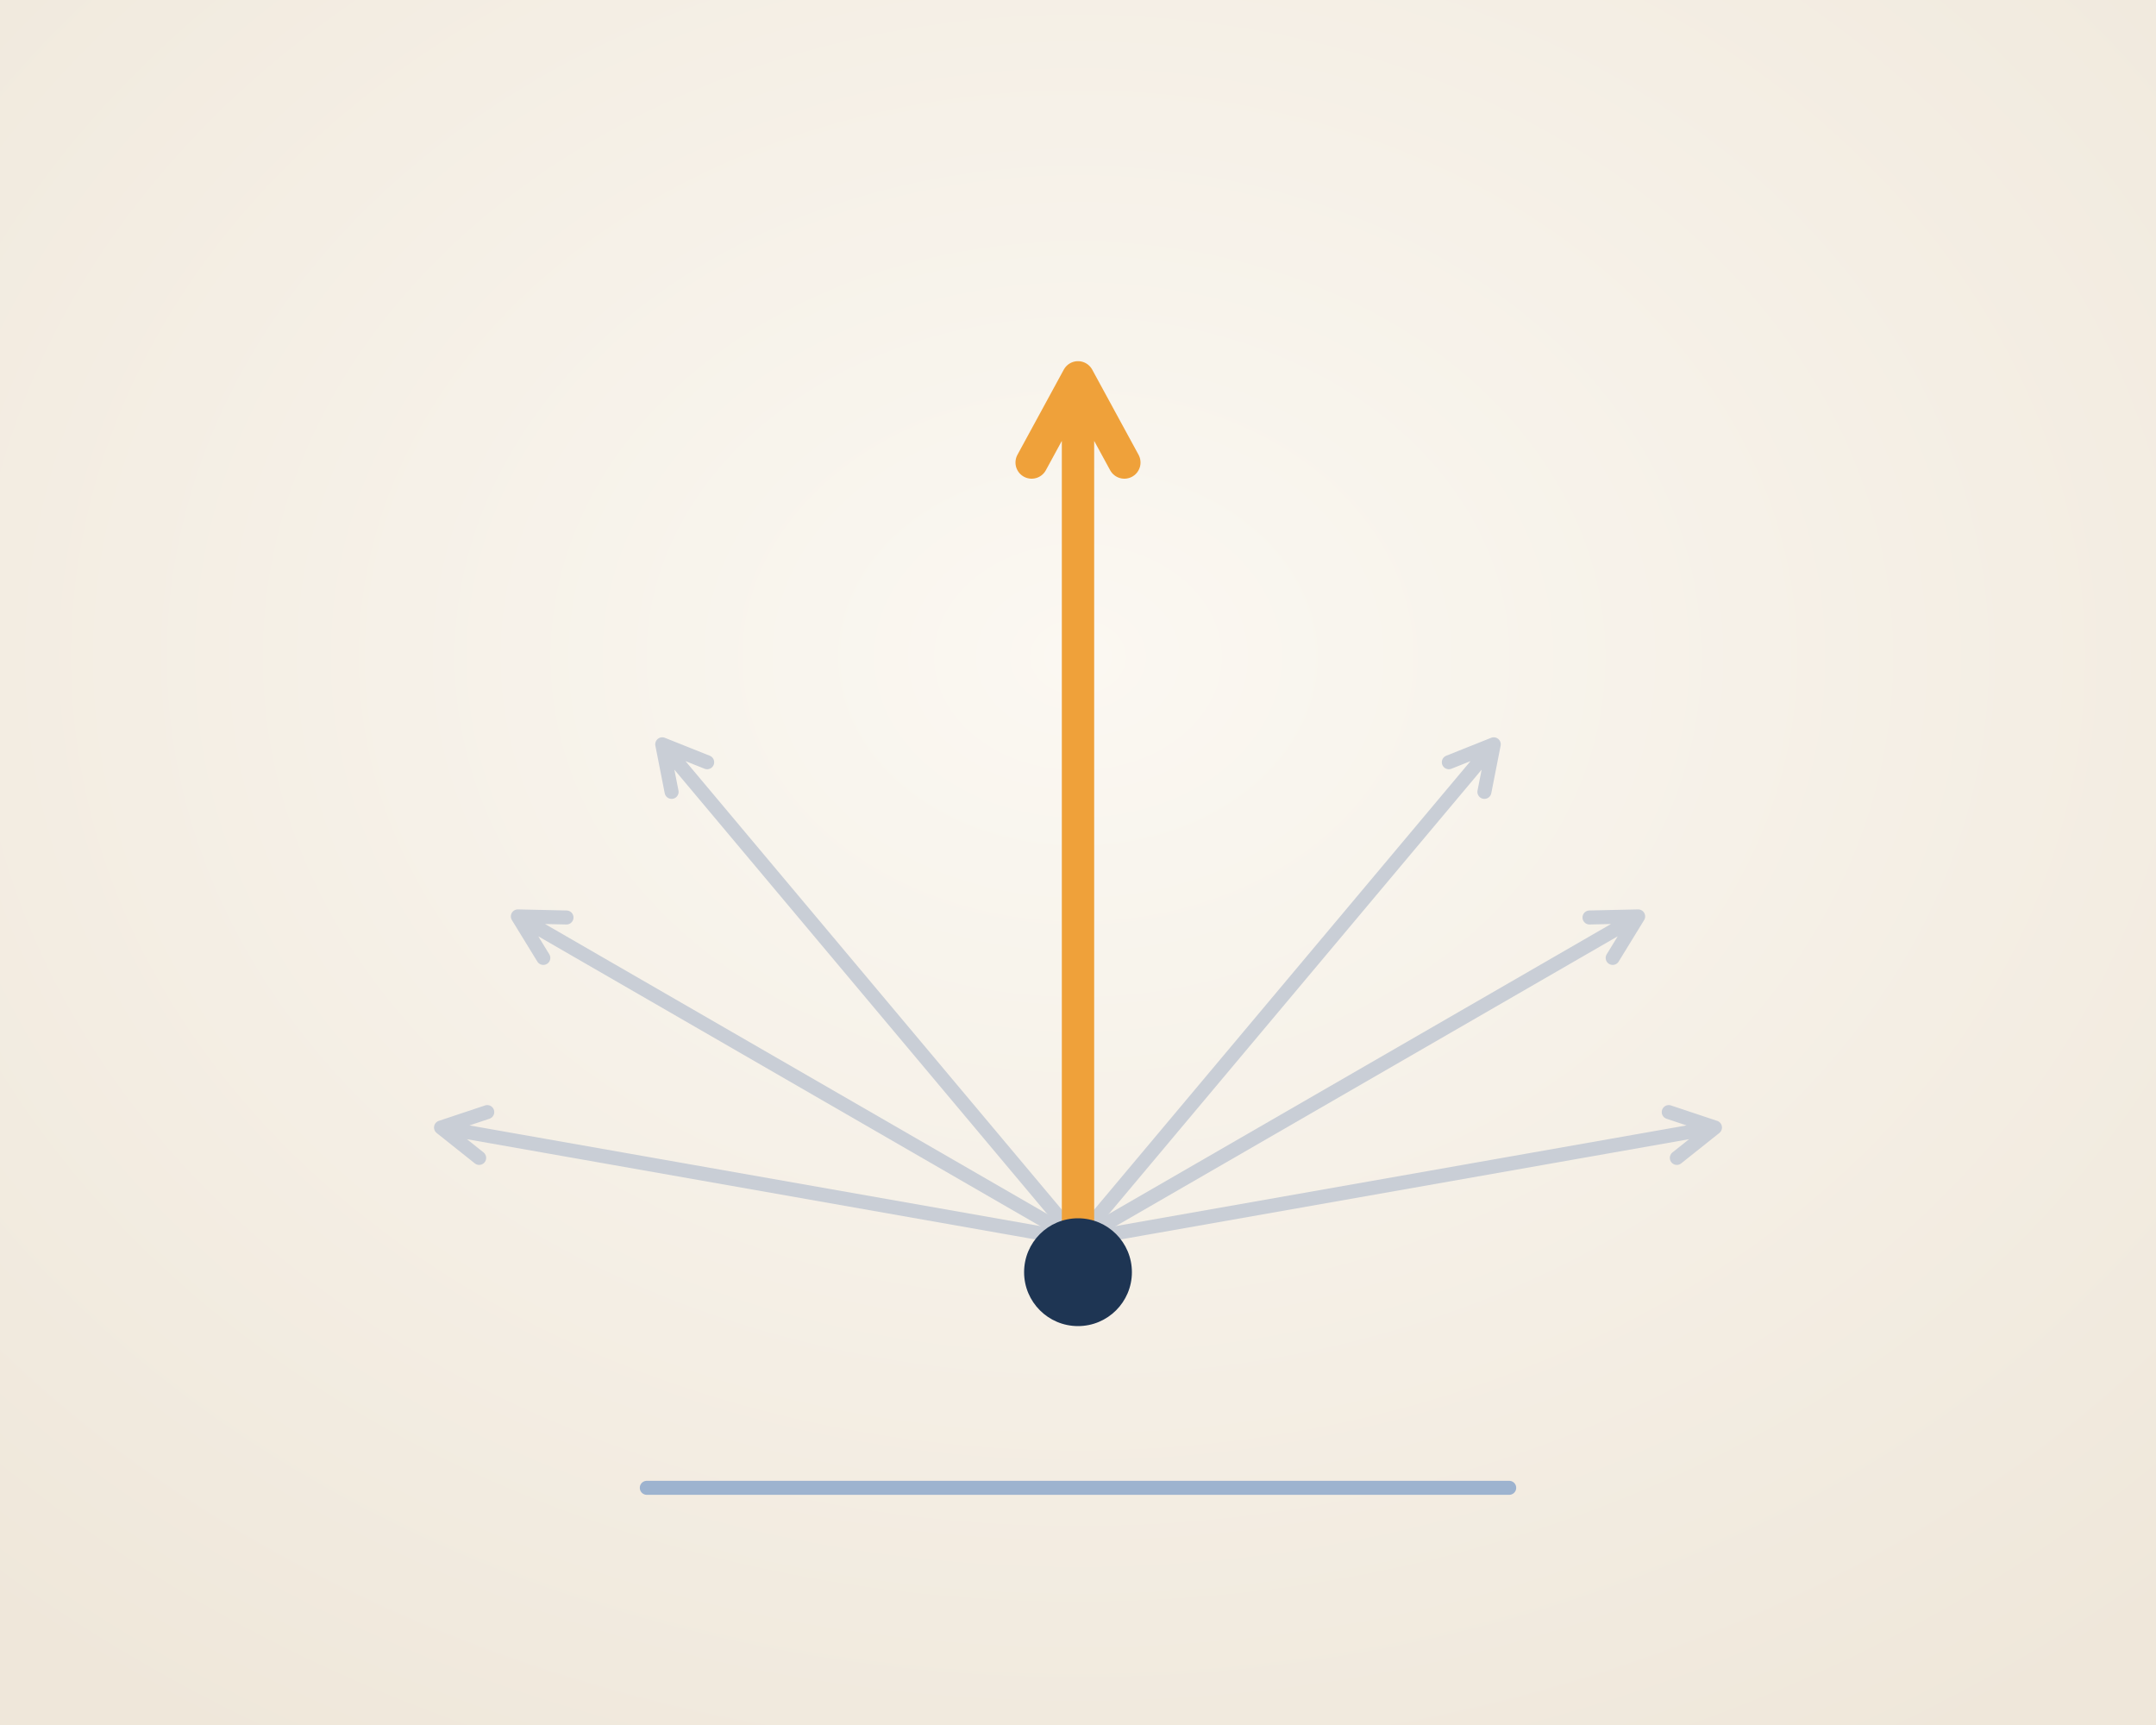
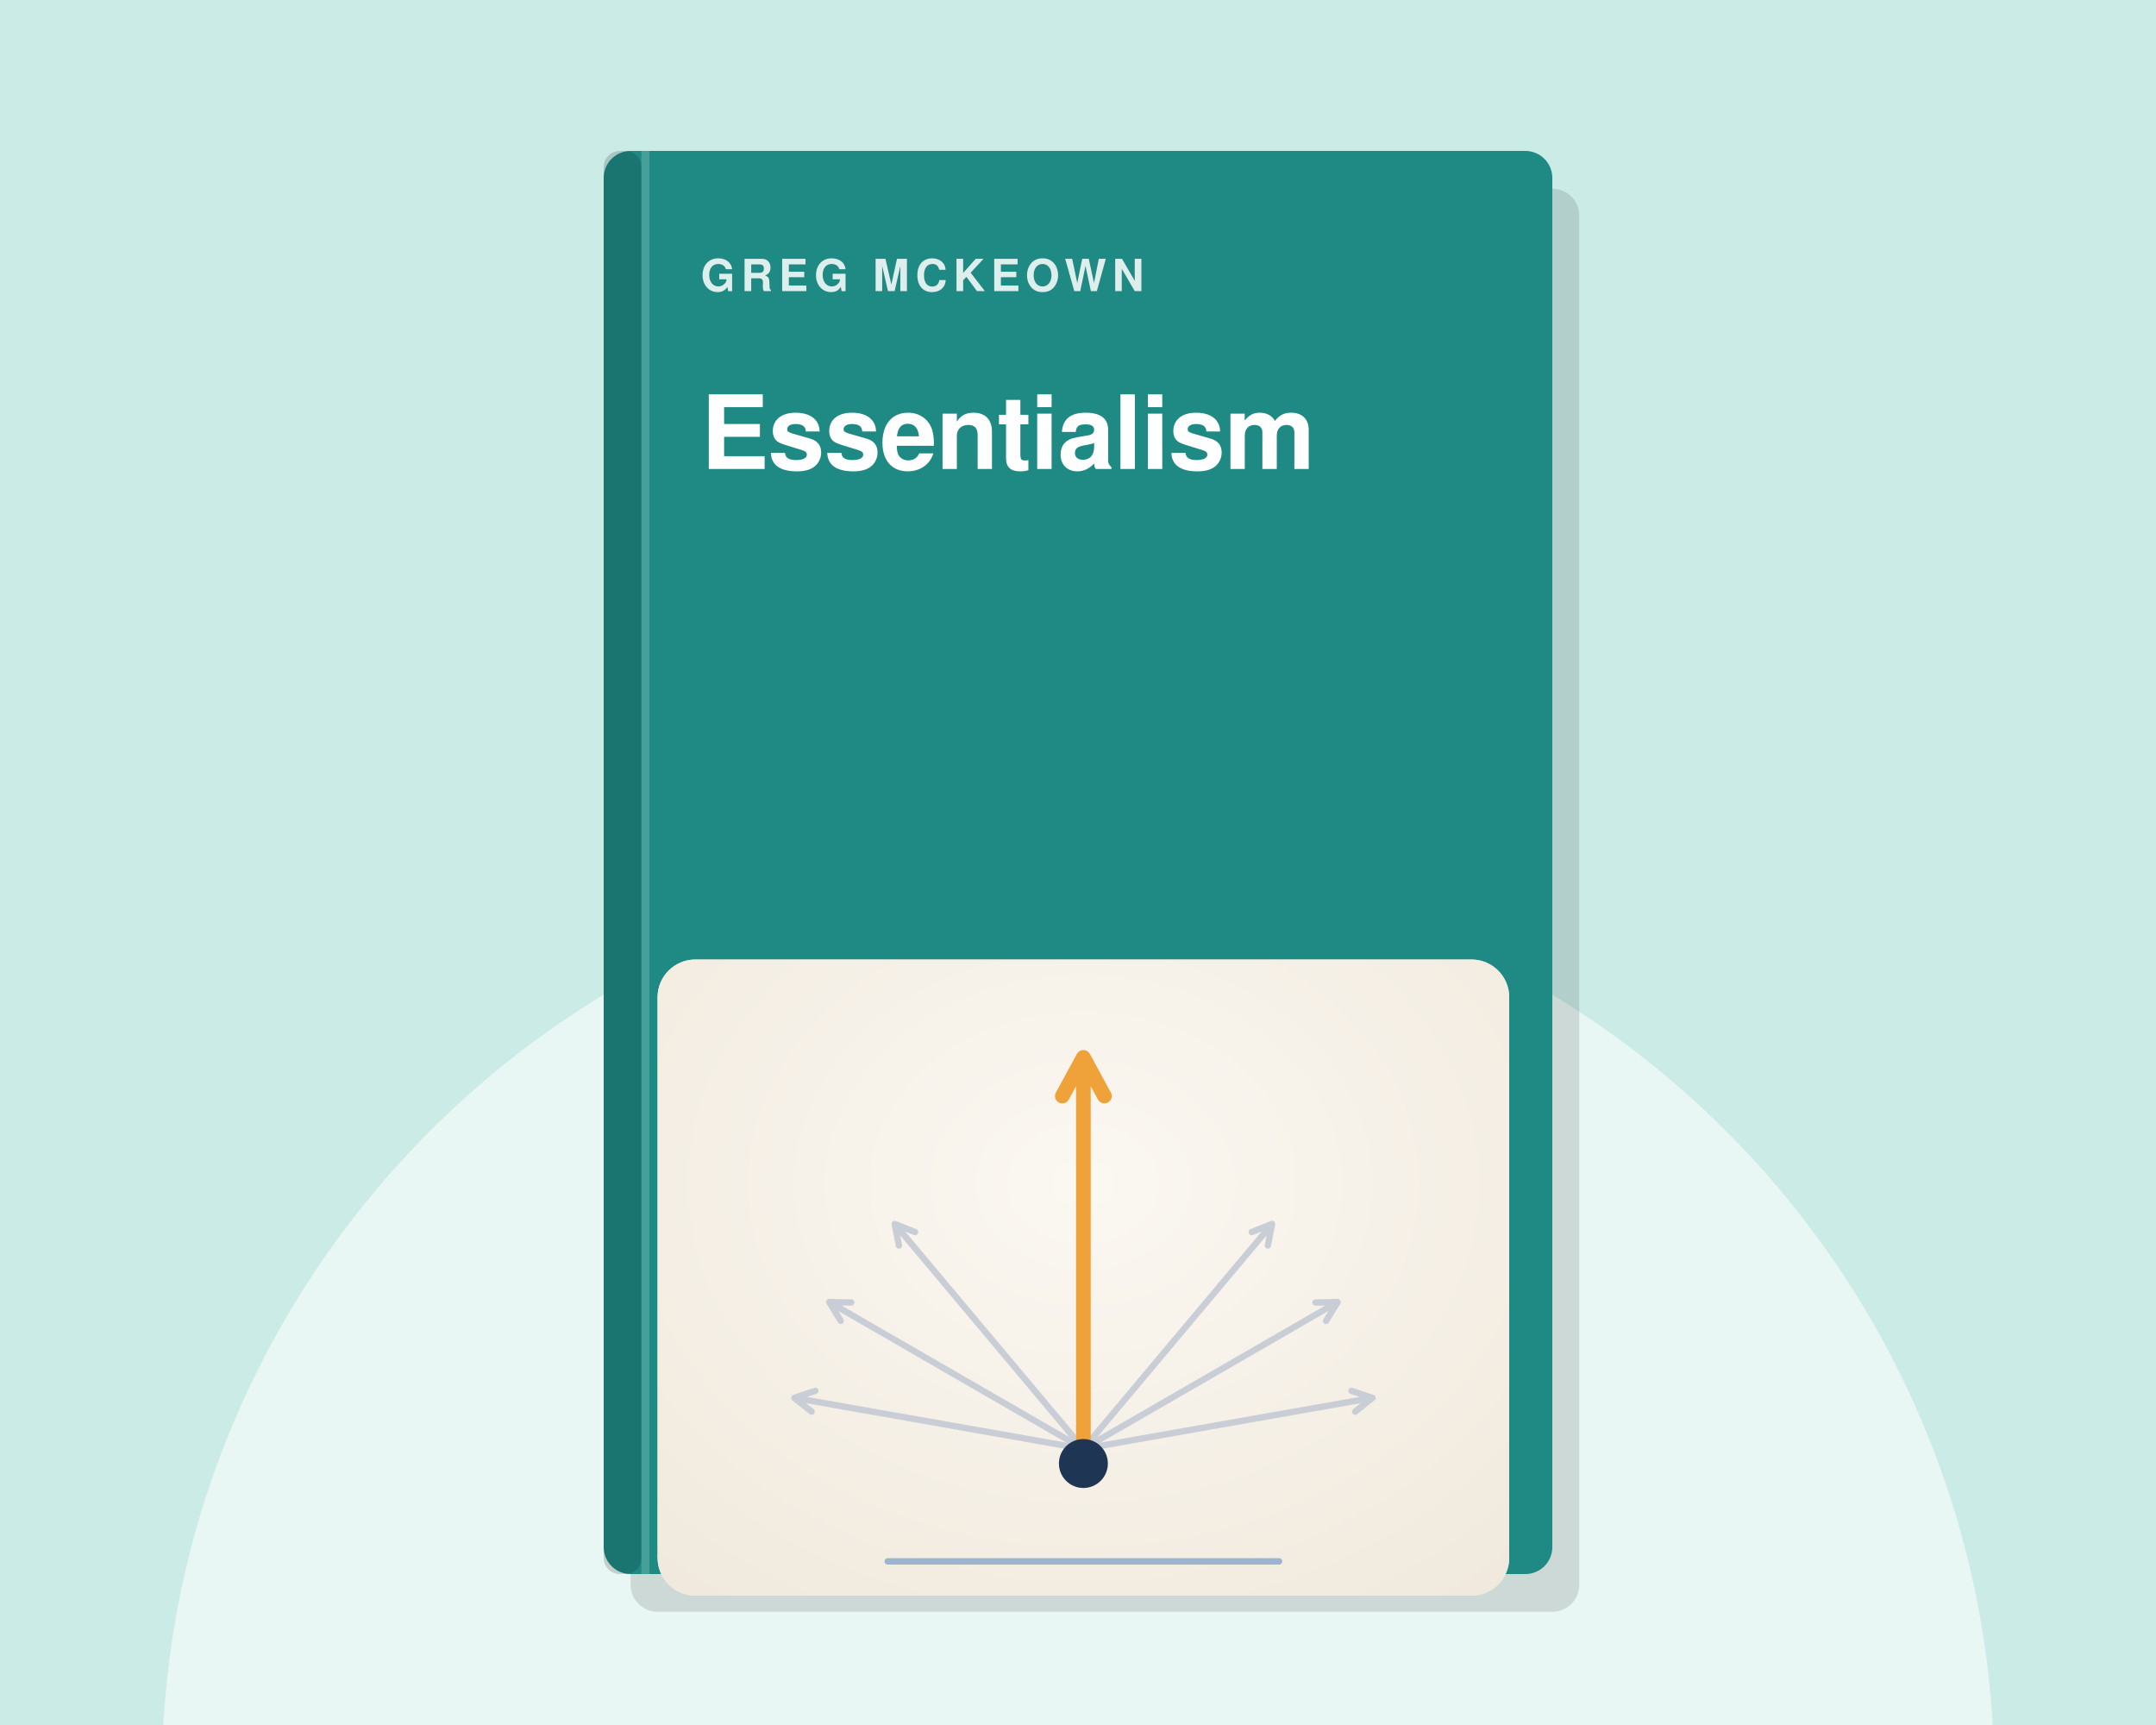
<svg xmlns="http://www.w3.org/2000/svg" viewBox="0 0 400 320">
  <defs>
    <radialGradient id="g" cx="50%" cy="38%" r="75%">
      <stop offset="0" stop-color="#FBF8F2" />
      <stop offset="1" stop-color="#EFE7DA" />
    </radialGradient>
  </defs>
-   <rect width="400" height="320" fill="url(#g)" />
-   <path d="M200 230L81.823 209.162M90.4 206.3L81.823 209.162L88.9 214.8" fill="none" stroke="#C9CED6" stroke-width="2.6" stroke-linecap="round" stroke-linejoin="round" />
-   <path d="M200 230L96.077 170.0M105.1 170.2L96.077 170.0L100.8 177.7" fill="none" stroke="#C9CED6" stroke-width="2.6" stroke-linecap="round" stroke-linejoin="round" />
-   <path d="M200 230L122.865 138.075M131.2 141.4L122.865 138.075L124.6 146.9" fill="none" stroke="#C9CED6" stroke-width="2.6" stroke-linecap="round" stroke-linejoin="round" />
-   <path d="M200 230L277.135 138.075M275.4 146.9L277.135 138.075L268.8 141.4" fill="none" stroke="#C9CED6" stroke-width="2.6" stroke-linecap="round" stroke-linejoin="round" />
-   <path d="M200 230L303.923 170.0M299.2 177.7L303.923 170.0L294.9 170.2" fill="none" stroke="#C9CED6" stroke-width="2.6" stroke-linecap="round" stroke-linejoin="round" />
-   <path d="M200 230L318.177 209.162M311.1 214.8L318.177 209.162L309.6 206.3" fill="none" stroke="#C9CED6" stroke-width="2.6" stroke-linecap="round" stroke-linejoin="round" />
-   <path d="M200 236L200 70M208.6 85.8L200 70L191.4 85.8" fill="none" stroke="#EFA13A" stroke-width="6" stroke-linecap="round" stroke-linejoin="round" />
-   <circle cx="200" cy="236" r="10" fill="#1E3553" />
-   <path d="M120 276H280" fill="none" stroke="#9DB3CF" stroke-width="2.6" stroke-linecap="round" stroke-linejoin="round" />
+   <rect width="400" height="320" fill="#CBEBE6" />
+   <circle cx="200" cy="330" r="170" fill="#FFFFFF" opacity=".55" />
+   <rect x="117" y="35" width="176" height="264" rx="5" fill="#000" opacity=".12" />
+   <rect x="112" y="28" width="176" height="264" rx="5" fill="#1F8A84" />
+   <rect x="112" y="28" width="7" height="264" rx="3" fill="#000" opacity=".16" />
+   <rect x="119" y="28" width="1.5" height="264" rx="0" fill="#FFF" opacity=".18" />
+   <text x="130" y="87.0" font-family="'Helvetica Neue', Helvetica, Arial, sans-serif" font-weight="800" font-size="19" fill="#FFFFFF" letter-spacing="-.2">Essentialism</text>
+   <text x="130" y="54" font-family="'Helvetica Neue', Helvetica, Arial, sans-serif" font-weight="700" font-size="8.2" letter-spacing="1.1" fill="#FFFFFF" opacity=".85">GREG MCKEOWN</text>
+   <clipPath id="pc">
+     <rect x="122" y="178" width="158" height="118" rx="7" />
+   </clipPath>
+   <g clip-path="url(#pc)">
+     <rect x="122" y="178" width="158" height="118" fill="#F6F1E8" />
+     <svg x="122" y="178" width="158" height="118" viewBox="20 30 360 260" preserveAspectRatio="xMidYMid slice">
+       <rect width="400" height="320" fill="url(#g)" />
+       <path d="M200 230L81.823 209.162M90.4 206.3L81.823 209.162L88.9 214.8" fill="none" stroke="#C9CED6" stroke-width="2.6" stroke-linecap="round" stroke-linejoin="round" />
+       <path d="M200 230L96.077 170.0M105.1 170.2L96.077 170.0L100.8 177.7" fill="none" stroke="#C9CED6" stroke-width="2.6" stroke-linecap="round" stroke-linejoin="round" />
+       <path d="M200 230L122.865 138.075M131.2 141.4L122.865 138.075L124.6 146.9" fill="none" stroke="#C9CED6" stroke-width="2.6" stroke-linecap="round" stroke-linejoin="round" />
+       <path d="M200 230L277.135 138.075M275.4 146.9L277.135 138.075L268.8 141.4" fill="none" stroke="#C9CED6" stroke-width="2.6" stroke-linecap="round" stroke-linejoin="round" />
+       <path d="M200 230L303.923 170.0M299.2 177.7L303.923 170.0L294.9 170.2" fill="none" stroke="#C9CED6" stroke-width="2.6" stroke-linecap="round" stroke-linejoin="round" />
+       <path d="M200 230L318.177 209.162M311.1 214.8L318.177 209.162L309.6 206.3" fill="none" stroke="#C9CED6" stroke-width="2.6" stroke-linecap="round" stroke-linejoin="round" />
+       <path d="M200 236L200 70M208.6 85.8L200 70L191.4 85.8" fill="none" stroke="#EFA13A" stroke-width="6" stroke-linecap="round" stroke-linejoin="round" />
+       <circle cx="200" cy="236" r="10" fill="#1E3553" />
+       <path d="M120 276H280" fill="none" stroke="#9DB3CF" stroke-width="2.6" stroke-linecap="round" stroke-linejoin="round" />
+     </svg>
+   </g>
+   <circle cx="273" cy="280" r="0" fill="none" />
</svg>
